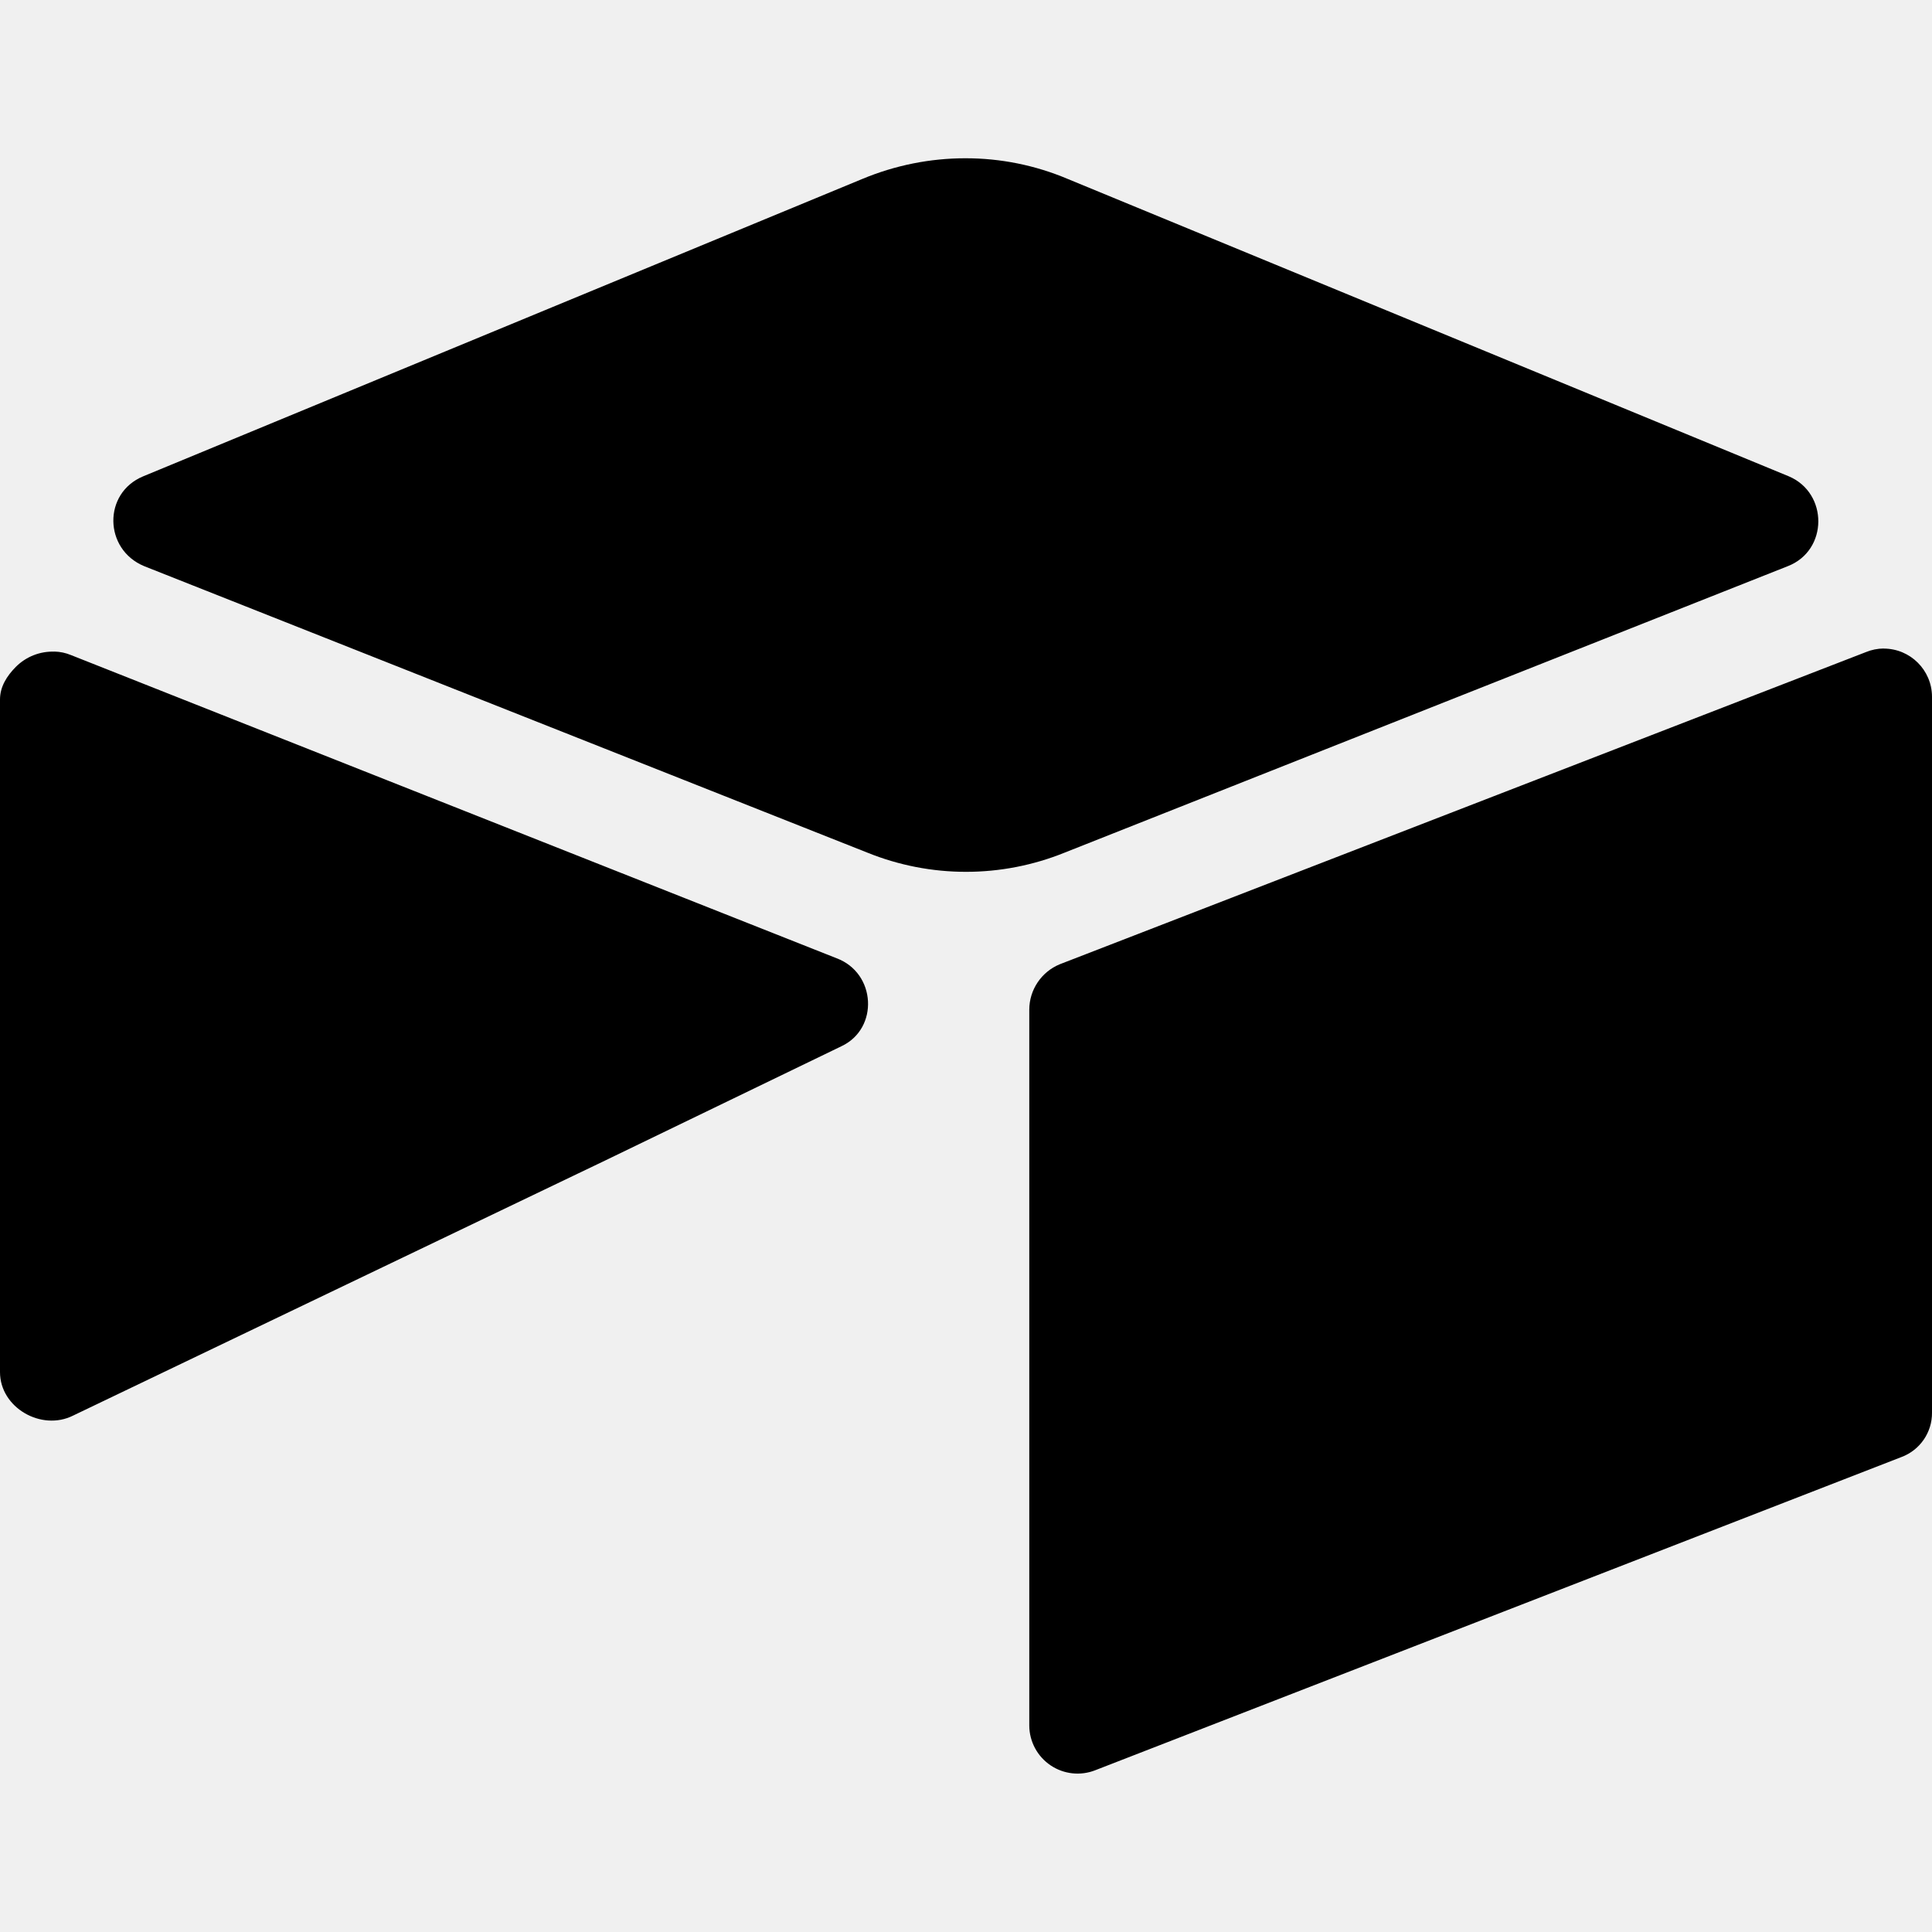
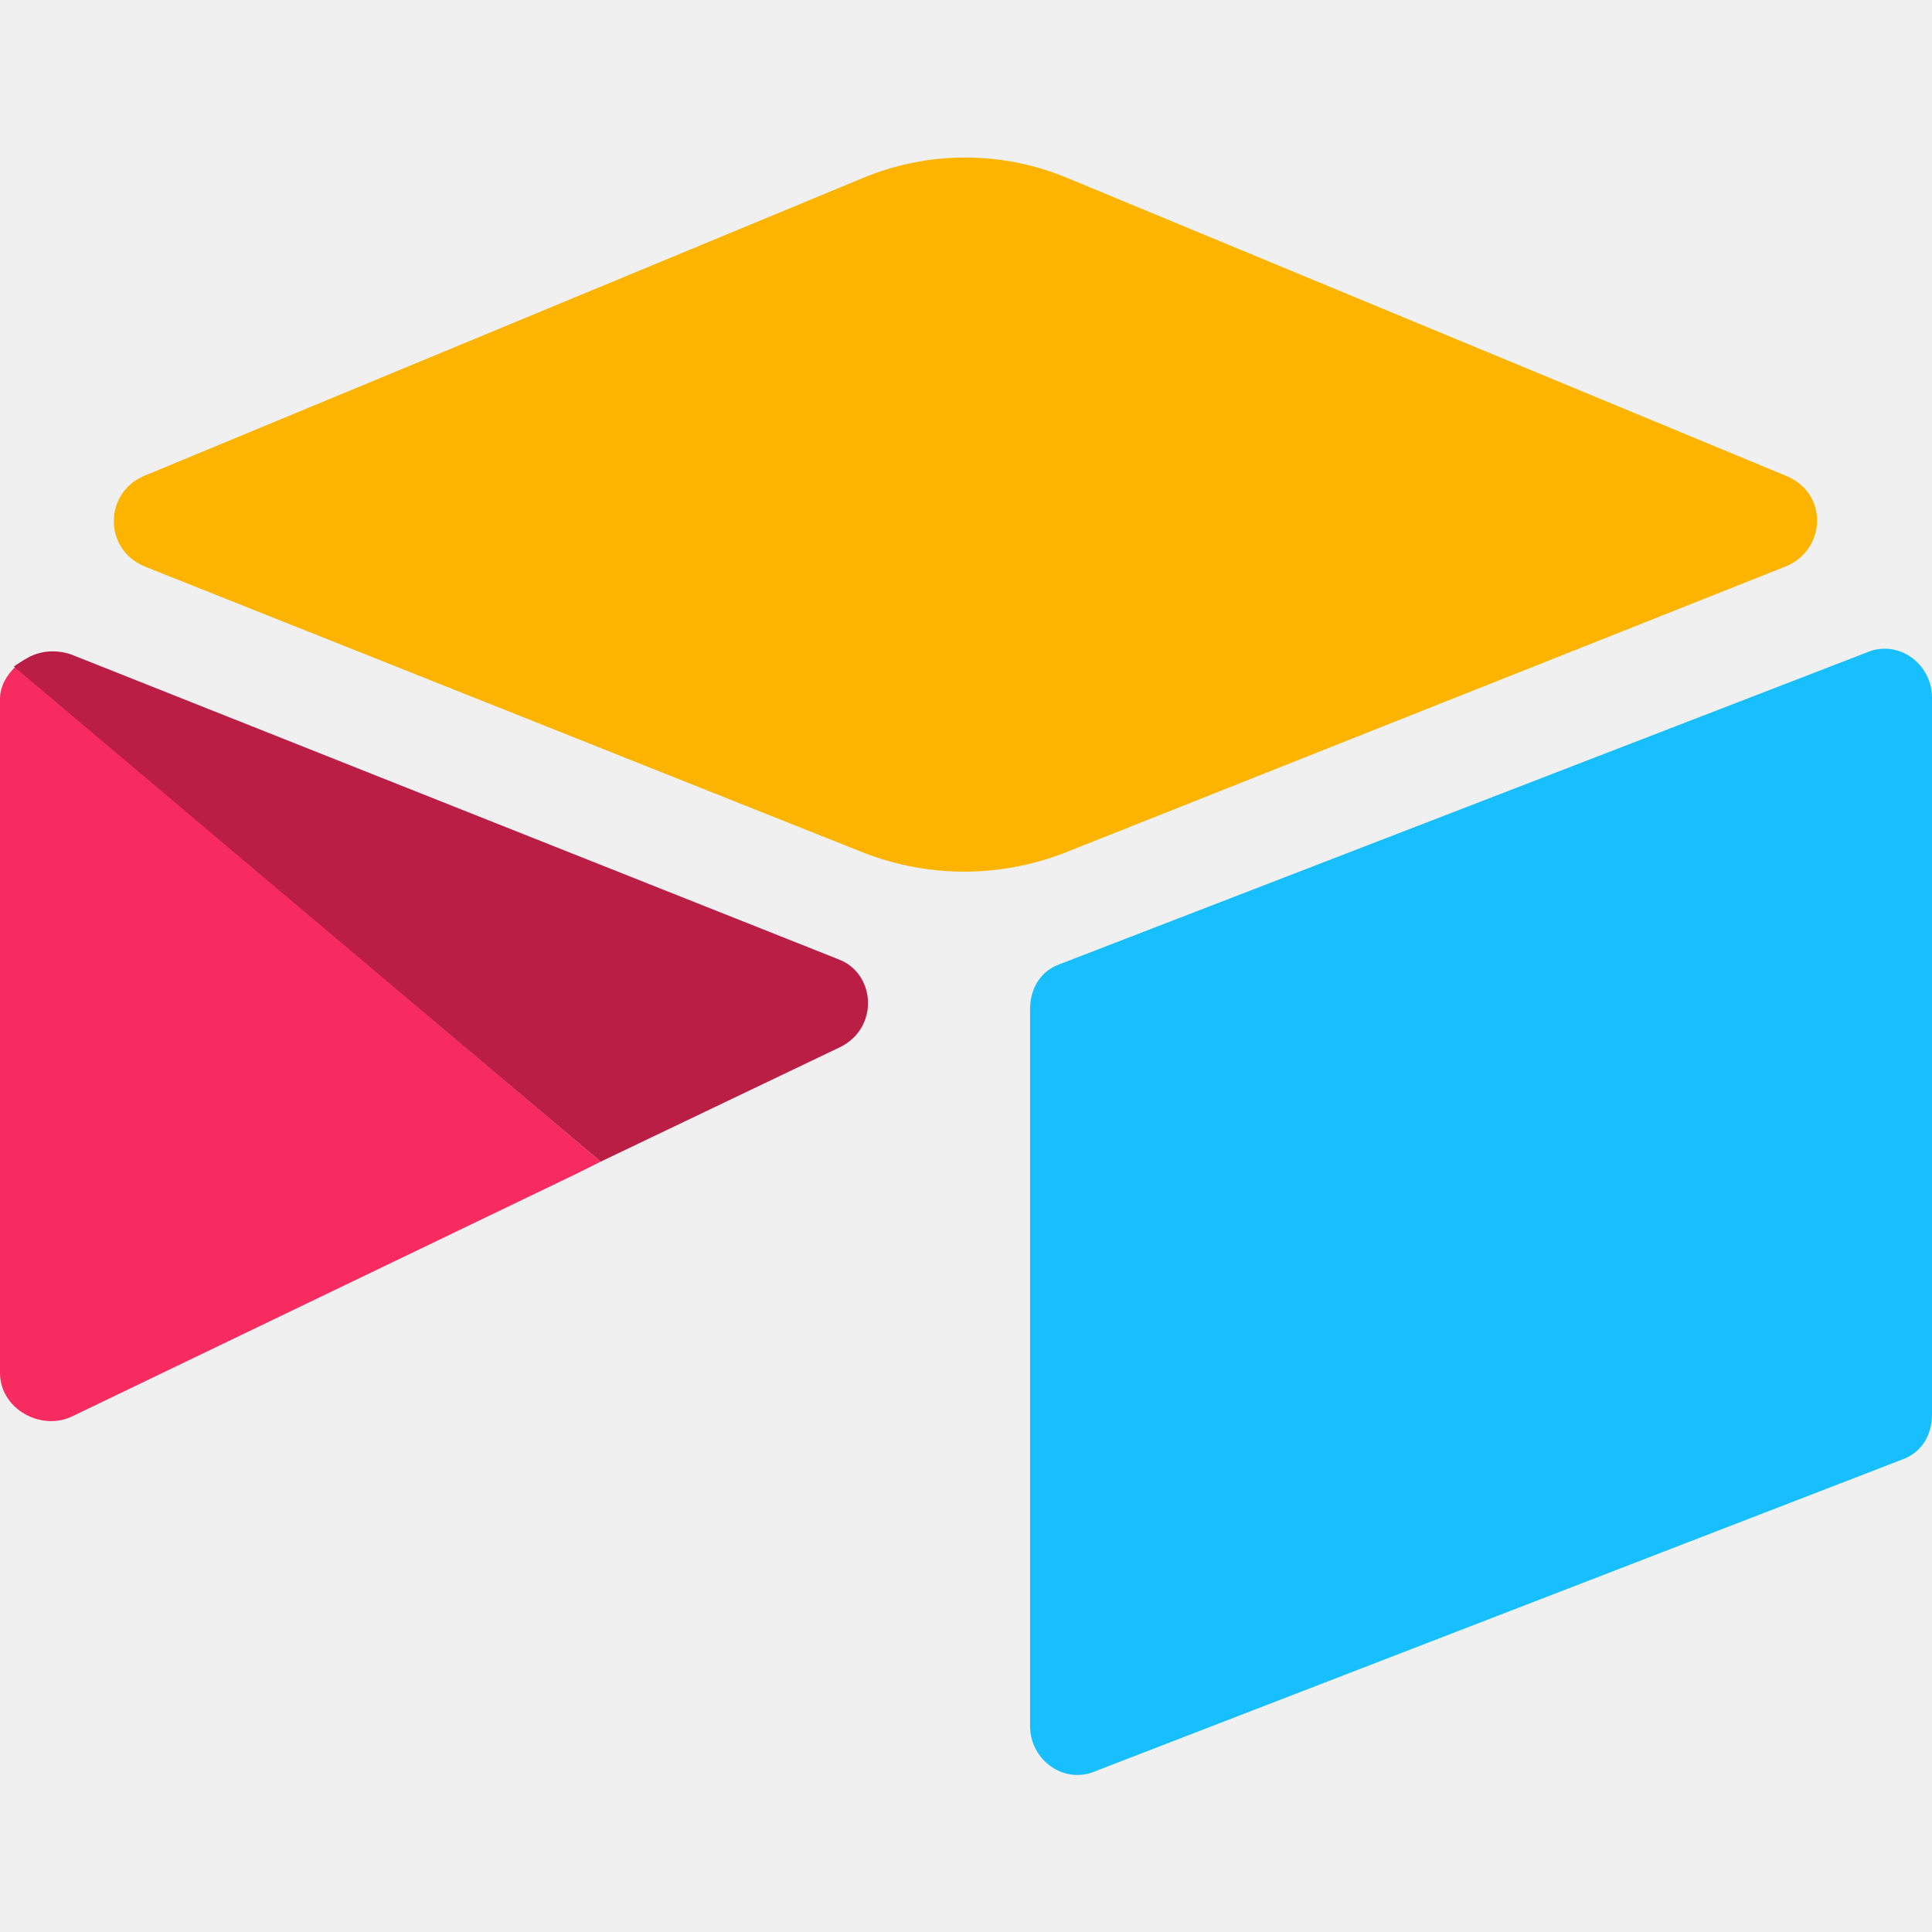
- <svg xmlns="http://www.w3.org/2000/svg" role="img" viewBox="0 0 24 24">
-   <path d="M11.992 1.966c-.434 0-.87.086-1.28.257L1.779 5.917c-.503.208-.49.908.012 1.116l8.982 3.558a3.266 3.266 0 0 0 2.454 0l8.982-3.558c.503-.196.503-.908.012-1.116l-8.957-3.694a3.255 3.255 0 0 0-1.272-.257zM23.4 8.056a.589.589 0 0 0-.222.045l-10.012 3.877a.612.612 0 0 0-.38.564v8.896a.6.6 0 0 0 .821.552L23.62 18.1a.583.583 0 0 0 .38-.551V8.653a.6.6 0 0 0-.6-.596zM.676 8.095a.644.644 0 0 0-.48.19C.086 8.396 0 8.53 0 8.69v8.355c0 .442.515.737.908.54l6.27-3.006.307-.147 2.969-1.436c.466-.22.43-.908-.061-1.092L.883 8.138a.57.57 0 0 0-.207-.044z" />
+ <svg xmlns="http://www.w3.org/2000/svg" width="128" height="128" viewBox="0 0 128 128" fill="none">
+   <g clip-path="url(#clip0_0_309)">
+     <path d="M57.118 11.814L9.52 31.541C6.882 32.688 6.882 36.358 9.52 37.505L57.348 56.545C61.591 58.151 66.179 58.151 70.423 56.545L118.366 37.505C121.004 36.358 121.118 32.688 118.366 31.541L70.767 11.814C66.409 9.978 61.477 9.978 57.118 11.814Z" fill="#FCB400" />
+     <path d="M68.244 66.867V114.351C68.244 116.645 70.538 118.251 72.602 117.333L126.05 96.688C127.312 96.229 128 95.082 128 93.706V46.222C128 43.928 125.706 42.323 123.642 43.24L70.194 63.885C68.932 64.344 68.244 65.491 68.244 66.867Z" fill="#18BFFF" />
+     <path d="M0 46.337V90.953C0 93.362 2.753 94.853 4.817 93.821L38.194 77.763L39.799 76.961L1.032 44.158C0.459 44.731 0 45.419 0 46.337Z" fill="#F82B60" />
+     <path d="M55.513 63.541L4.702 43.355C3.67 43.011 2.638 43.125 1.835 43.584C1.606 43.699 1.262 43.928 0.918 44.158L39.799 76.961L55.627 69.391C58.265 68.129 58.036 64.459 55.513 63.541Z" fill="#BA1E45" />
+   </g>
+   <defs>
+     <clipPath id="clip0_0_309">
+       <rect width="128" height="107.125" fill="white" transform="translate(0 10.4373)" />
+     </clipPath>
+   </defs>
</svg>
